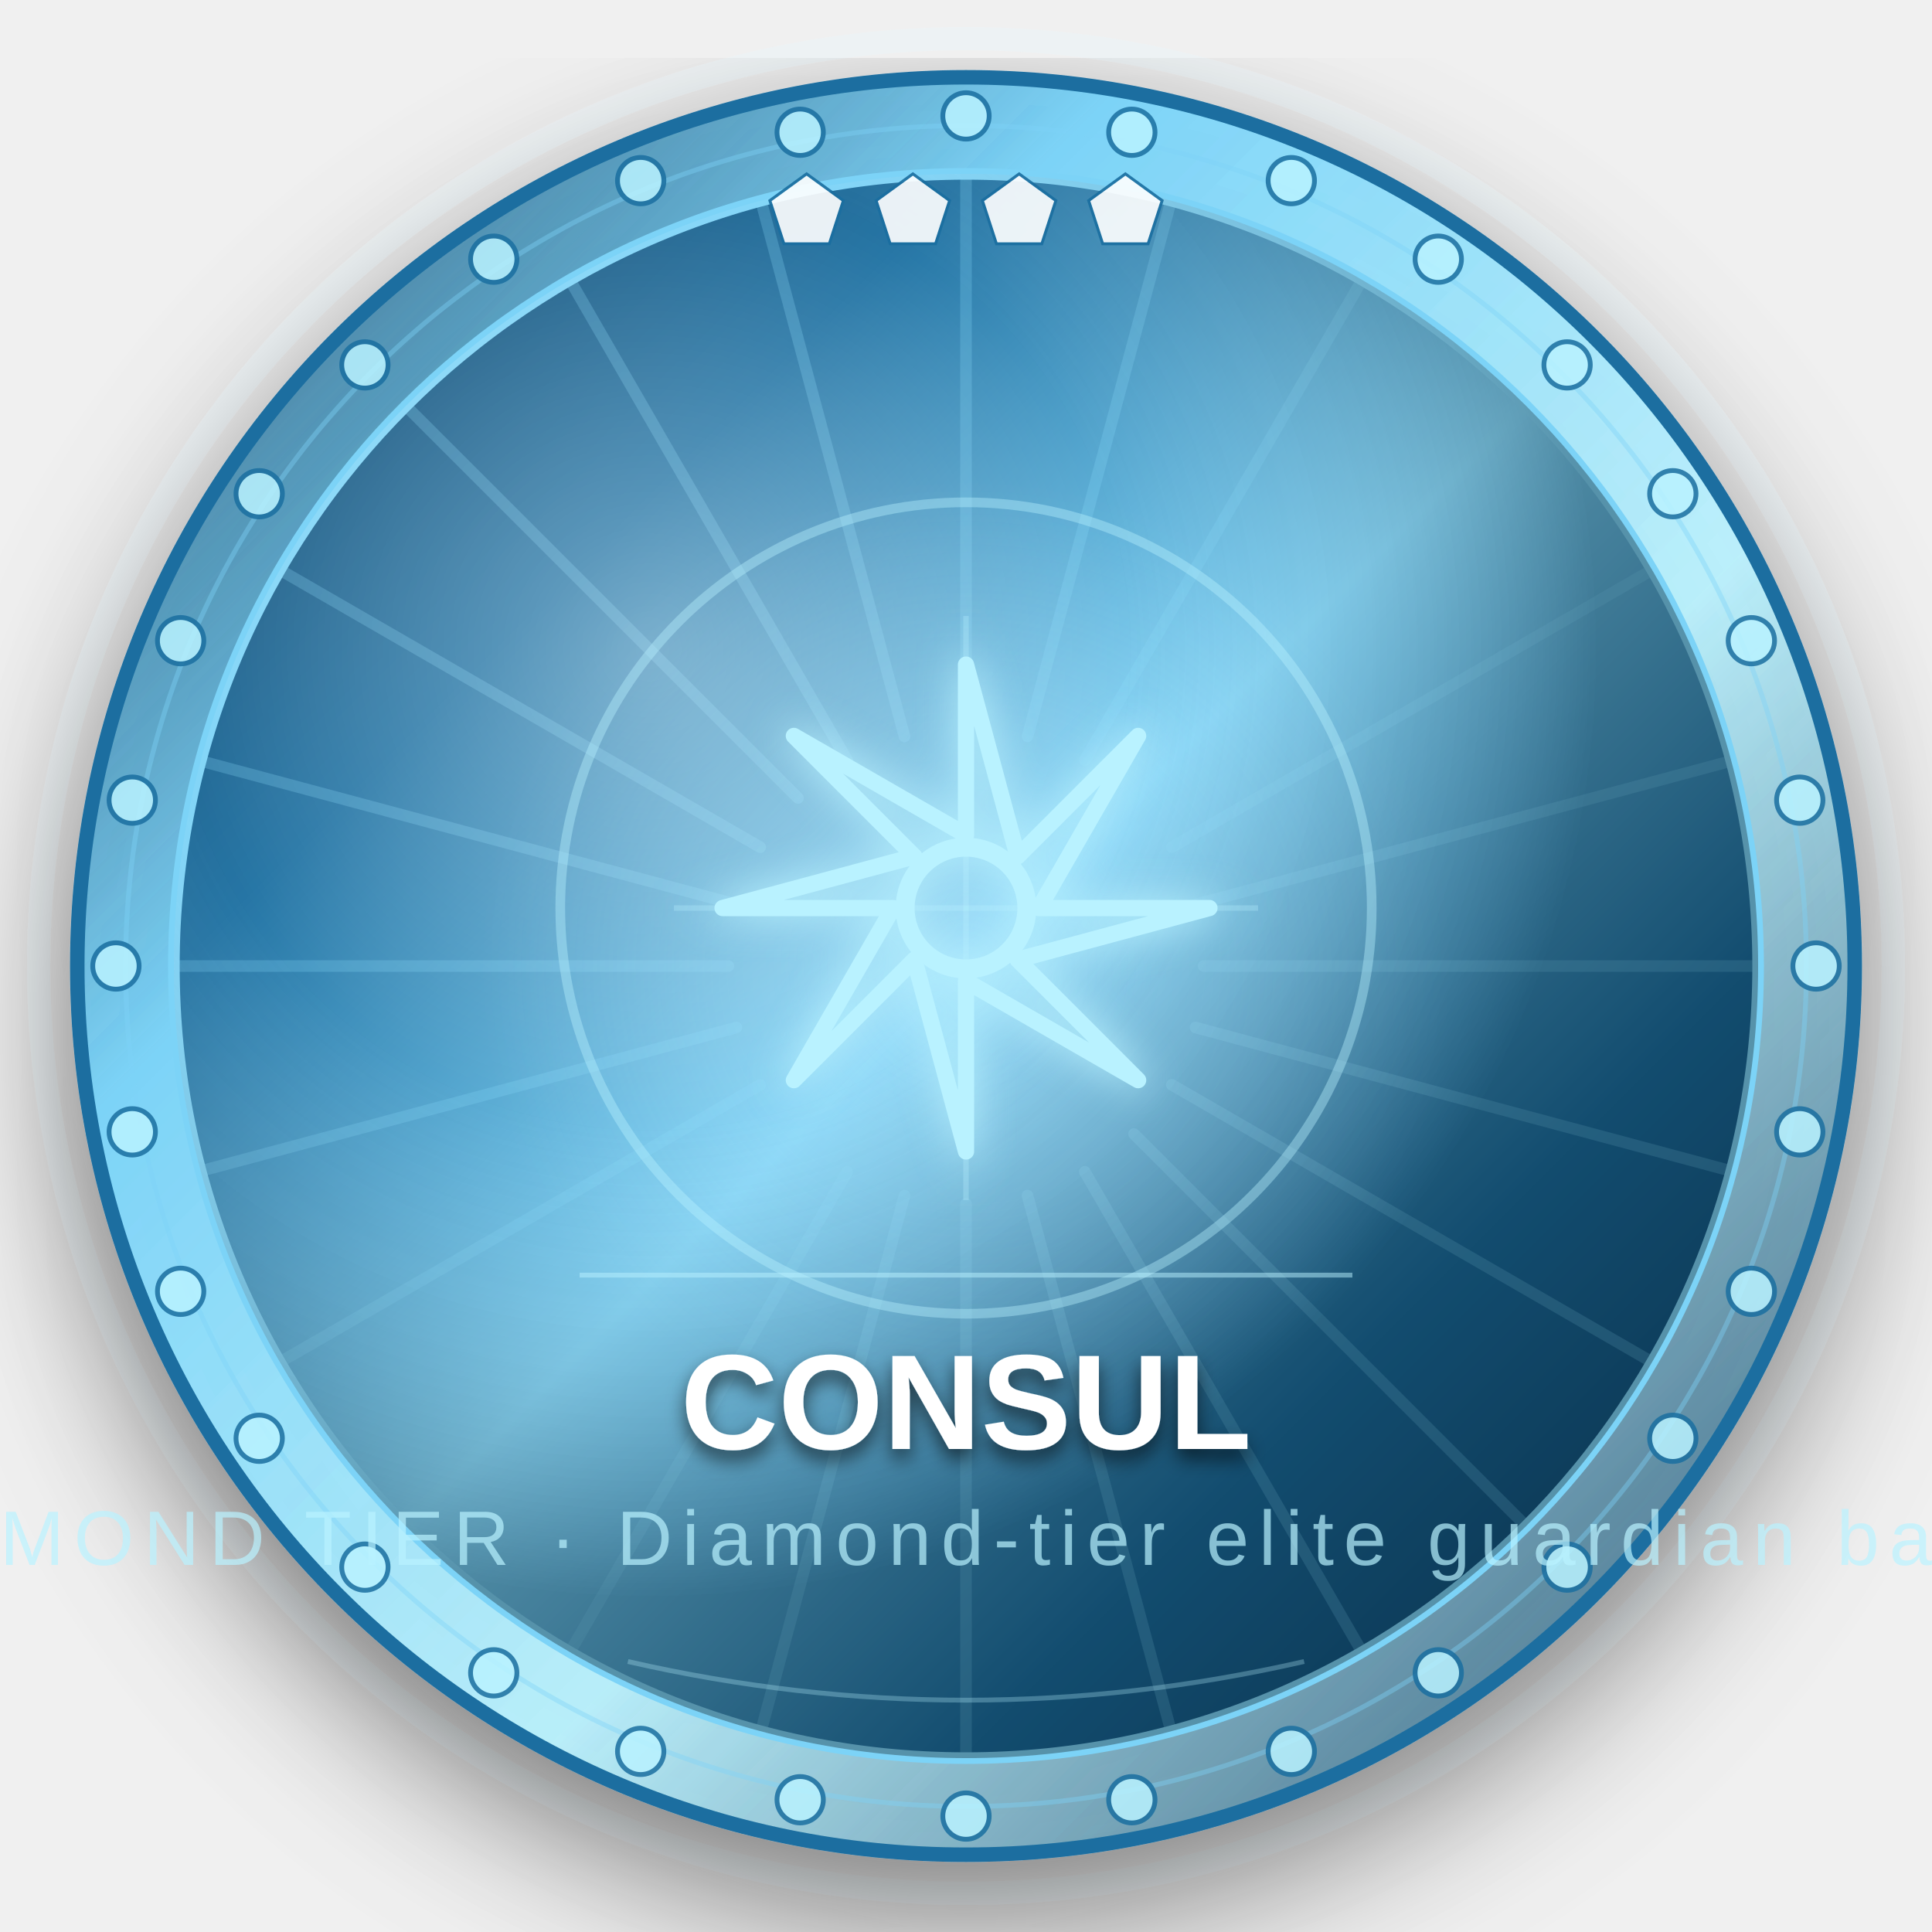
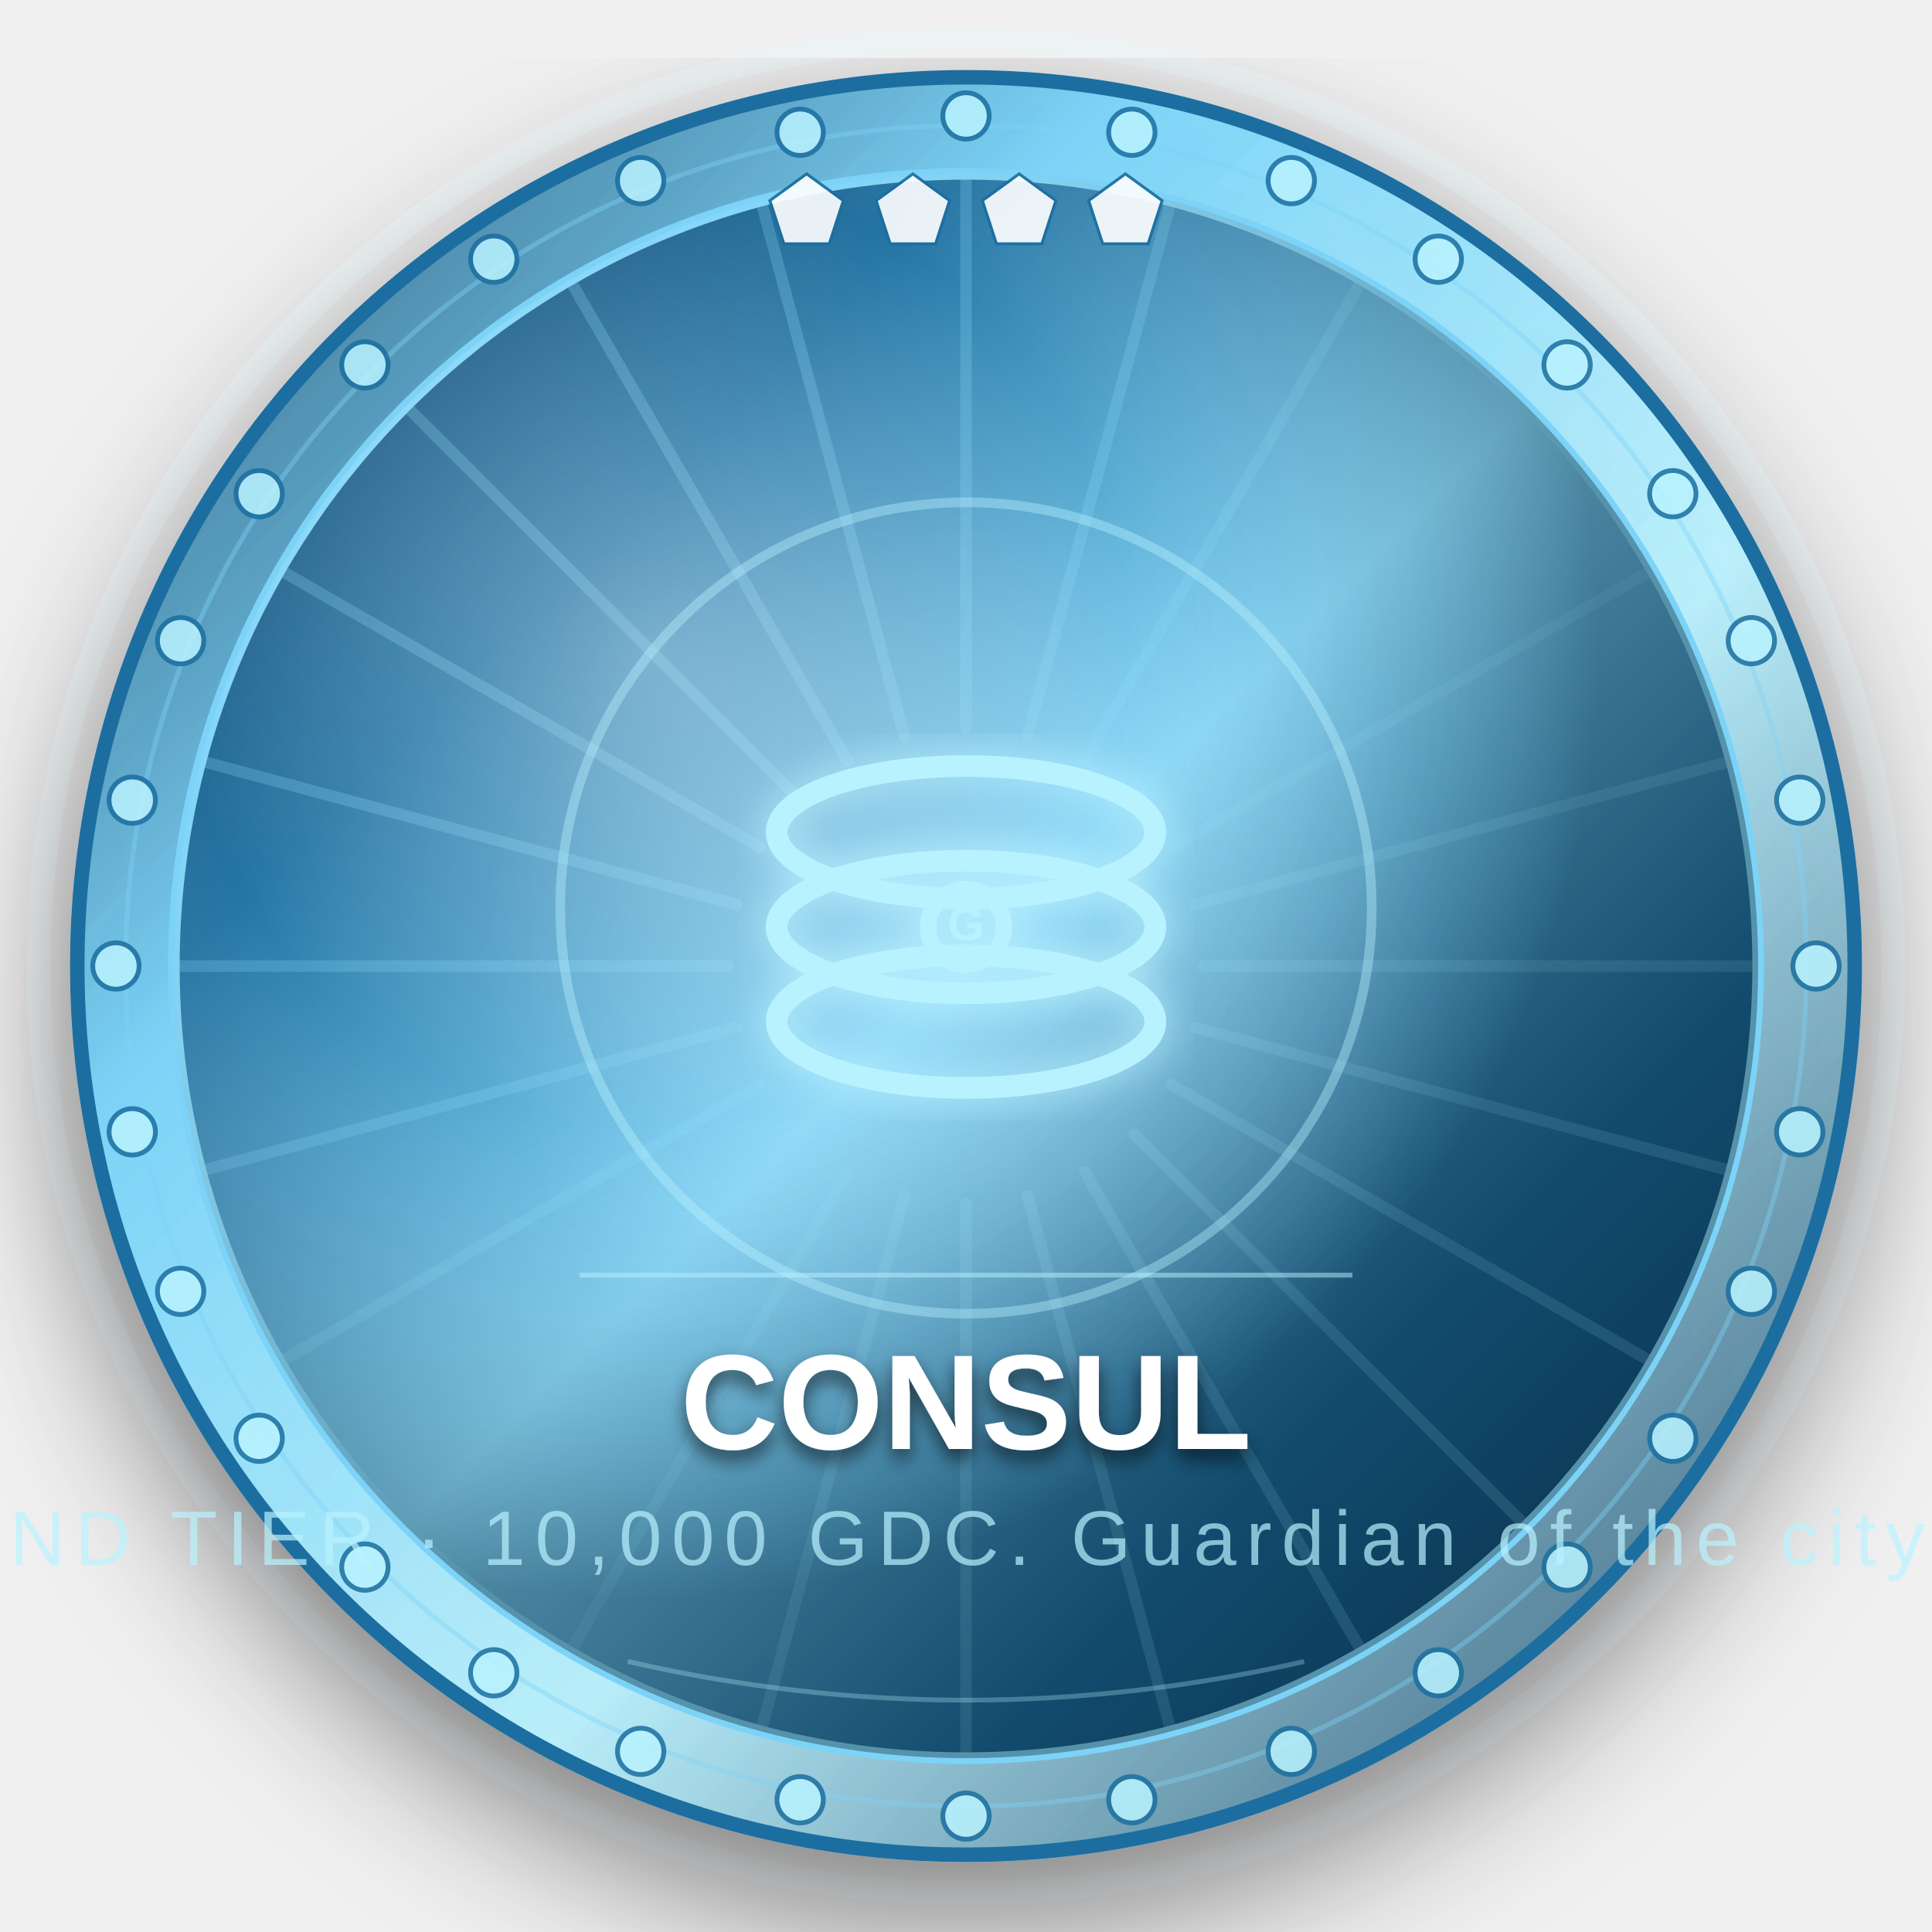
<svg xmlns="http://www.w3.org/2000/svg" viewBox="0 0 200 200" width="200" height="200">
  <defs>
    <linearGradient id="b9" x1="0%" y1="0%" x2="100%" y2="100%">
      <stop offset="0%" stop-color="#0C3B5E" />
      <stop offset="25%" stop-color="#1A6EA0" />
      <stop offset="50%" stop-color="#7CD3F7" />
      <stop offset="75%" stop-color="#1A6EA0" />
      <stop offset="100%" stop-color="#0C3B5E" />
    </linearGradient>
    <linearGradient id="r9" x1="0%" y1="0%" x2="100%" y2="100%">
      <stop offset="0%" stop-color="#0C3B5E" stop-opacity="0.8" />
      <stop offset="30%" stop-color="#7CD3F7" stop-opacity="1" />
      <stop offset="60%" stop-color="#B9F2FF" stop-opacity="0.9" />
      <stop offset="100%" stop-color="#0C3B5E" stop-opacity="0.8" />
    </linearGradient>
    <radialGradient id="s9" cx="30%" cy="30%" r="60%">
      <stop offset="0%" stop-color="#fff" stop-opacity="0.36" />
      <stop offset="50%" stop-color="#fff" stop-opacity="0.05" />
      <stop offset="100%" stop-color="#000" stop-opacity="0.31" />
    </radialGradient>
    <radialGradient id="c9" cx="50%" cy="50%" r="50%">
      <stop offset="0%" stop-color="#E8F8FF" stop-opacity="0.25" />
      <stop offset="100%" stop-color="#E8F8FF" stop-opacity="0" />
    </radialGradient>
    <filter id="sh9" x="-30%" y="-30%" width="160%" height="160%">
      <feDropShadow dx="0" dy="6" stdDeviation="7" flood-color="#000" flood-opacity="0.5" />
    </filter>
    <filter id="ig9">
      <feGaussianBlur stdDeviation="2" result="b" />
      <feMerge>
        <feMergeNode in="b" />
        <feMergeNode in="SourceGraphic" />
      </feMerge>
    </filter>
  </defs>
  <circle cx="100" cy="100" r="96" fill="none" stroke="#E8F8FF" stroke-width="2.4" opacity="0.3" filter="url(#sh9)" />
  <circle cx="100" cy="100" r="92" fill="url(#r9)" stroke="#1A6EA0" stroke-width="1.5" filter="url(#sh9)" />
  <circle cx="100" cy="100" r="87" fill="none" stroke="#7CD3F7" stroke-width="0.5" opacity="0.4" />
  <circle cx="100" cy="100" r="82" fill="url(#b9)" stroke="#7CD3F7" stroke-width="1.2" />
  <line x1="124.6" y1="100" x2="182" y2="100" stroke="#7CD3F7" stroke-width="1.2" opacity="0.26" stroke-linecap="round" />
  <line x1="123.762" y1="106.367" x2="179.206" y2="121.223" stroke="#7CD3F7" stroke-width="1.2" opacity="0.26" stroke-linecap="round" />
  <line x1="121.304" y1="112.3" x2="171.014" y2="141" stroke="#7CD3F7" stroke-width="1.2" opacity="0.26" stroke-linecap="round" />
  <line x1="117.395" y1="117.395" x2="157.983" y2="157.983" stroke="#7CD3F7" stroke-width="1.2" opacity="0.26" stroke-linecap="round" />
  <line x1="112.3" y1="121.304" x2="141" y2="171.014" stroke="#7CD3F7" stroke-width="1.2" opacity="0.26" stroke-linecap="round" />
  <line x1="106.367" y1="123.762" x2="121.223" y2="179.206" stroke="#7CD3F7" stroke-width="1.2" opacity="0.26" stroke-linecap="round" />
  <line x1="100" y1="124.6" x2="100" y2="182" stroke="#7CD3F7" stroke-width="1.2" opacity="0.26" stroke-linecap="round" />
  <line x1="93.633" y1="123.762" x2="78.777" y2="179.206" stroke="#7CD3F7" stroke-width="1.2" opacity="0.26" stroke-linecap="round" />
  <line x1="87.7" y1="121.304" x2="59" y2="171.014" stroke="#7CD3F7" stroke-width="1.2" opacity="0.26" stroke-linecap="round" />
  <line x1="82.605" y1="117.395" x2="42.017" y2="157.983" stroke="#7CD3F7" stroke-width="1.2" opacity="0.26" stroke-linecap="round" />
  <line x1="78.696" y1="112.3" x2="28.986" y2="141" stroke="#7CD3F7" stroke-width="1.2" opacity="0.26" stroke-linecap="round" />
  <line x1="76.238" y1="106.367" x2="20.794" y2="121.223" stroke="#7CD3F7" stroke-width="1.2" opacity="0.26" stroke-linecap="round" />
  <line x1="75.4" y1="100" x2="18" y2="100" stroke="#7CD3F7" stroke-width="1.2" opacity="0.26" stroke-linecap="round" />
  <line x1="76.238" y1="93.633" x2="20.794" y2="78.777" stroke="#7CD3F7" stroke-width="1.2" opacity="0.26" stroke-linecap="round" />
  <line x1="78.696" y1="87.7" x2="28.986" y2="59" stroke="#7CD3F7" stroke-width="1.2" opacity="0.26" stroke-linecap="round" />
  <line x1="82.605" y1="82.605" x2="42.017" y2="42.017" stroke="#7CD3F7" stroke-width="1.2" opacity="0.26" stroke-linecap="round" />
  <line x1="87.7" y1="78.696" x2="59" y2="28.986" stroke="#7CD3F7" stroke-width="1.2" opacity="0.26" stroke-linecap="round" />
  <line x1="93.633" y1="76.238" x2="78.777" y2="20.794" stroke="#7CD3F7" stroke-width="1.2" opacity="0.26" stroke-linecap="round" />
  <line x1="100" y1="75.4" x2="100" y2="18" stroke="#7CD3F7" stroke-width="1.2" opacity="0.26" stroke-linecap="round" />
  <line x1="106.367" y1="76.238" x2="121.223" y2="20.794" stroke="#7CD3F7" stroke-width="1.2" opacity="0.26" stroke-linecap="round" />
  <line x1="112.3" y1="78.696" x2="141" y2="28.986" stroke="#7CD3F7" stroke-width="1.2" opacity="0.26" stroke-linecap="round" />
  <line x1="117.395" y1="82.605" x2="157.983" y2="42.017" stroke="#7CD3F7" stroke-width="1.2" opacity="0.26" stroke-linecap="round" />
  <line x1="121.304" y1="87.7" x2="171.014" y2="59" stroke="#7CD3F7" stroke-width="1.2" opacity="0.26" stroke-linecap="round" />
  <line x1="123.762" y1="93.633" x2="179.206" y2="78.777" stroke="#7CD3F7" stroke-width="1.2" opacity="0.26" stroke-linecap="round" />
  <circle cx="100" cy="100" r="50" fill="url(#c9)" />
  <circle cx="100" cy="100" r="82" fill="url(#s9)" />
  <circle cx="100" cy="12" r="2.4" fill="#B9F2FF" stroke="#1A6EA0" stroke-width="0.5" opacity="0.85" />
  <circle cx="117.168" cy="13.691" r="2.4" fill="#B9F2FF" stroke="#1A6EA0" stroke-width="0.5" opacity="0.85" />
  <circle cx="133.676" cy="18.699" r="2.4" fill="#B9F2FF" stroke="#1A6EA0" stroke-width="0.5" opacity="0.85" />
  <circle cx="148.89" cy="26.831" r="2.4" fill="#B9F2FF" stroke="#1A6EA0" stroke-width="0.5" opacity="0.85" />
  <circle cx="162.225" cy="37.775" r="2.4" fill="#B9F2FF" stroke="#1A6EA0" stroke-width="0.5" opacity="0.85" />
  <circle cx="173.169" cy="51.11" r="2.4" fill="#B9F2FF" stroke="#1A6EA0" stroke-width="0.5" opacity="0.85" />
  <circle cx="181.301" cy="66.324" r="2.4" fill="#B9F2FF" stroke="#1A6EA0" stroke-width="0.5" opacity="0.85" />
  <circle cx="186.309" cy="82.832" r="2.4" fill="#B9F2FF" stroke="#1A6EA0" stroke-width="0.5" opacity="0.85" />
  <circle cx="188" cy="100" r="2.4" fill="#B9F2FF" stroke="#1A6EA0" stroke-width="0.5" opacity="0.85" />
  <circle cx="186.309" cy="117.168" r="2.4" fill="#B9F2FF" stroke="#1A6EA0" stroke-width="0.5" opacity="0.85" />
  <circle cx="181.301" cy="133.676" r="2.4" fill="#B9F2FF" stroke="#1A6EA0" stroke-width="0.5" opacity="0.85" />
  <circle cx="173.169" cy="148.89" r="2.4" fill="#B9F2FF" stroke="#1A6EA0" stroke-width="0.5" opacity="0.85" />
  <circle cx="162.225" cy="162.225" r="2.4" fill="#B9F2FF" stroke="#1A6EA0" stroke-width="0.5" opacity="0.85" />
  <circle cx="148.89" cy="173.169" r="2.4" fill="#B9F2FF" stroke="#1A6EA0" stroke-width="0.5" opacity="0.85" />
  <circle cx="133.676" cy="181.301" r="2.4" fill="#B9F2FF" stroke="#1A6EA0" stroke-width="0.5" opacity="0.85" />
  <circle cx="117.168" cy="186.309" r="2.4" fill="#B9F2FF" stroke="#1A6EA0" stroke-width="0.5" opacity="0.85" />
  <circle cx="100" cy="188" r="2.4" fill="#B9F2FF" stroke="#1A6EA0" stroke-width="0.5" opacity="0.85" />
  <circle cx="82.832" cy="186.309" r="2.4" fill="#B9F2FF" stroke="#1A6EA0" stroke-width="0.5" opacity="0.85" />
  <circle cx="66.324" cy="181.301" r="2.4" fill="#B9F2FF" stroke="#1A6EA0" stroke-width="0.5" opacity="0.85" />
  <circle cx="51.11" cy="173.169" r="2.4" fill="#B9F2FF" stroke="#1A6EA0" stroke-width="0.5" opacity="0.85" />
  <circle cx="37.775" cy="162.225" r="2.4" fill="#B9F2FF" stroke="#1A6EA0" stroke-width="0.5" opacity="0.85" />
  <circle cx="26.831" cy="148.89" r="2.4" fill="#B9F2FF" stroke="#1A6EA0" stroke-width="0.5" opacity="0.85" />
  <circle cx="18.699" cy="133.676" r="2.4" fill="#B9F2FF" stroke="#1A6EA0" stroke-width="0.5" opacity="0.85" />
  <circle cx="13.691" cy="117.168" r="2.4" fill="#B9F2FF" stroke="#1A6EA0" stroke-width="0.5" opacity="0.85" />
  <circle cx="12" cy="100" r="2.4" fill="#B9F2FF" stroke="#1A6EA0" stroke-width="0.5" opacity="0.85" />
  <circle cx="13.691" cy="82.832" r="2.4" fill="#B9F2FF" stroke="#1A6EA0" stroke-width="0.5" opacity="0.85" />
  <circle cx="18.699" cy="66.324" r="2.4" fill="#B9F2FF" stroke="#1A6EA0" stroke-width="0.5" opacity="0.85" />
  <circle cx="26.831" cy="51.11" r="2.4" fill="#B9F2FF" stroke="#1A6EA0" stroke-width="0.5" opacity="0.85" />
  <circle cx="37.775" cy="37.775" r="2.4" fill="#B9F2FF" stroke="#1A6EA0" stroke-width="0.5" opacity="0.85" />
  <circle cx="51.11" cy="26.831" r="2.4" fill="#B9F2FF" stroke="#1A6EA0" stroke-width="0.5" opacity="0.85" />
  <circle cx="66.324" cy="18.699" r="2.4" fill="#B9F2FF" stroke="#1A6EA0" stroke-width="0.5" opacity="0.85" />
  <circle cx="82.832" cy="13.691" r="2.4" fill="#B9F2FF" stroke="#1A6EA0" stroke-width="0.5" opacity="0.85" />
  <polygon points="83.5,18 87.304,20.764 85.851,25.236 81.149,25.236 79.696,20.764" fill="#FFFFFF" stroke="#1A6EA0" stroke-width="0.3" opacity="0.9" />
  <polygon points="94.5,18 98.304,20.764 96.851,25.236 92.149,25.236 90.696,20.764" fill="#FFFFFF" stroke="#1A6EA0" stroke-width="0.3" opacity="0.9" />
  <polygon points="105.5,18 109.304,20.764 107.851,25.236 103.149,25.236 101.696,20.764" fill="#FFFFFF" stroke="#1A6EA0" stroke-width="0.3" opacity="0.9" />
  <polygon points="116.5,18 120.304,20.764 118.851,25.236 114.149,25.236 112.696,20.764" fill="#FFFFFF" stroke="#1A6EA0" stroke-width="0.3" opacity="0.9" />
  <circle cx="100" cy="94" r="42" fill="none" stroke="#B9F2FF" stroke-width="1" opacity="0.4" />
  <g filter="url(#ig9)">
    <g transform="translate(100,94)">
-       <polygon points="7.56,0 25.2,0 5.346,5.346 17.819,17.819 4.629164900776995e-16,7.56 1.543054966925665e-15,25.2 -5.346,5.346 -17.819,17.819 -7.56,9.25832980155399e-16 -25.2,3.08610993385133e-15 -5.346,-5.346 -17.819,-17.819 -1.3887494702330984e-15,-7.56 -4.6291649007769944e-15,-25.2 5.346,-5.346 17.819,-17.819" fill="none" stroke="#B9F2FF" stroke-width="1.68" stroke-linejoin="round" />
-       <circle cx="0" cy="0" r="6.3" fill="none" stroke="#B9F2FF" stroke-width="1.96" />
-       <line x1="-30.24" y1="0" x2="30.24" y2="0" stroke="#B9F2FF" stroke-width="0.56" opacity="0.3" />
-       <line x1="0" y1="-30.24" x2="0" y2="30.24" stroke="#B9F2FF" stroke-width="0.56" opacity="0.3" />
+       <ellipse cx="0" cy="-7.84" rx="19.6" ry="6.86" fill="none" stroke="#B9F2FF" stroke-width="2.24" />
+       <ellipse cx="0" cy="1.96" rx="19.6" ry="6.86" fill="none" stroke="#B9F2FF" stroke-width="2.24" />
+       <ellipse cx="0" cy="11.76" rx="19.6" ry="6.86" fill="none" stroke="#B9F2FF" stroke-width="2.24" />
+       <circle cx="0" cy="1.96" r="3.92" fill="none" stroke="#B9F2FF" stroke-width="1.68" />
+       <text x="0" y="3.332" text-anchor="middle" font-size="4.9" fill="#B9F2FF" font-weight="bold" font-family="Arial">G</text>
    </g>
  </g>
  <line x1="60" y1="132" x2="140" y2="132" stroke="#B9F2FF" stroke-width="0.5" opacity="0.5" />
  <text x="100" y="150" text-anchor="middle" font-size="14" font-weight="bold" fill="#fff" font-family="Arial,sans-serif" filter="drop-shadow(0 1px 1px rgba(0,0,0,0.6))">CONSUL</text>
-   <text x="100" y="162" text-anchor="middle" font-size="8" fill="#B9F2FF" opacity="0.7" font-family="Arial,sans-serif" letter-spacing="1">DIAMOND TIER · Diamond-tier elite guardian badge</text>
+   <text x="100" y="162" text-anchor="middle" font-size="8" fill="#B9F2FF" opacity="0.7" font-family="Arial,sans-serif" letter-spacing="1">DIAMOND TIER · 10,000 GDC. Guardian of the city gates.</text>
  <path d="M65 172 Q100 180 135 172" fill="none" stroke="#B9F2FF" stroke-width="0.5" opacity="0.3" />
</svg>
